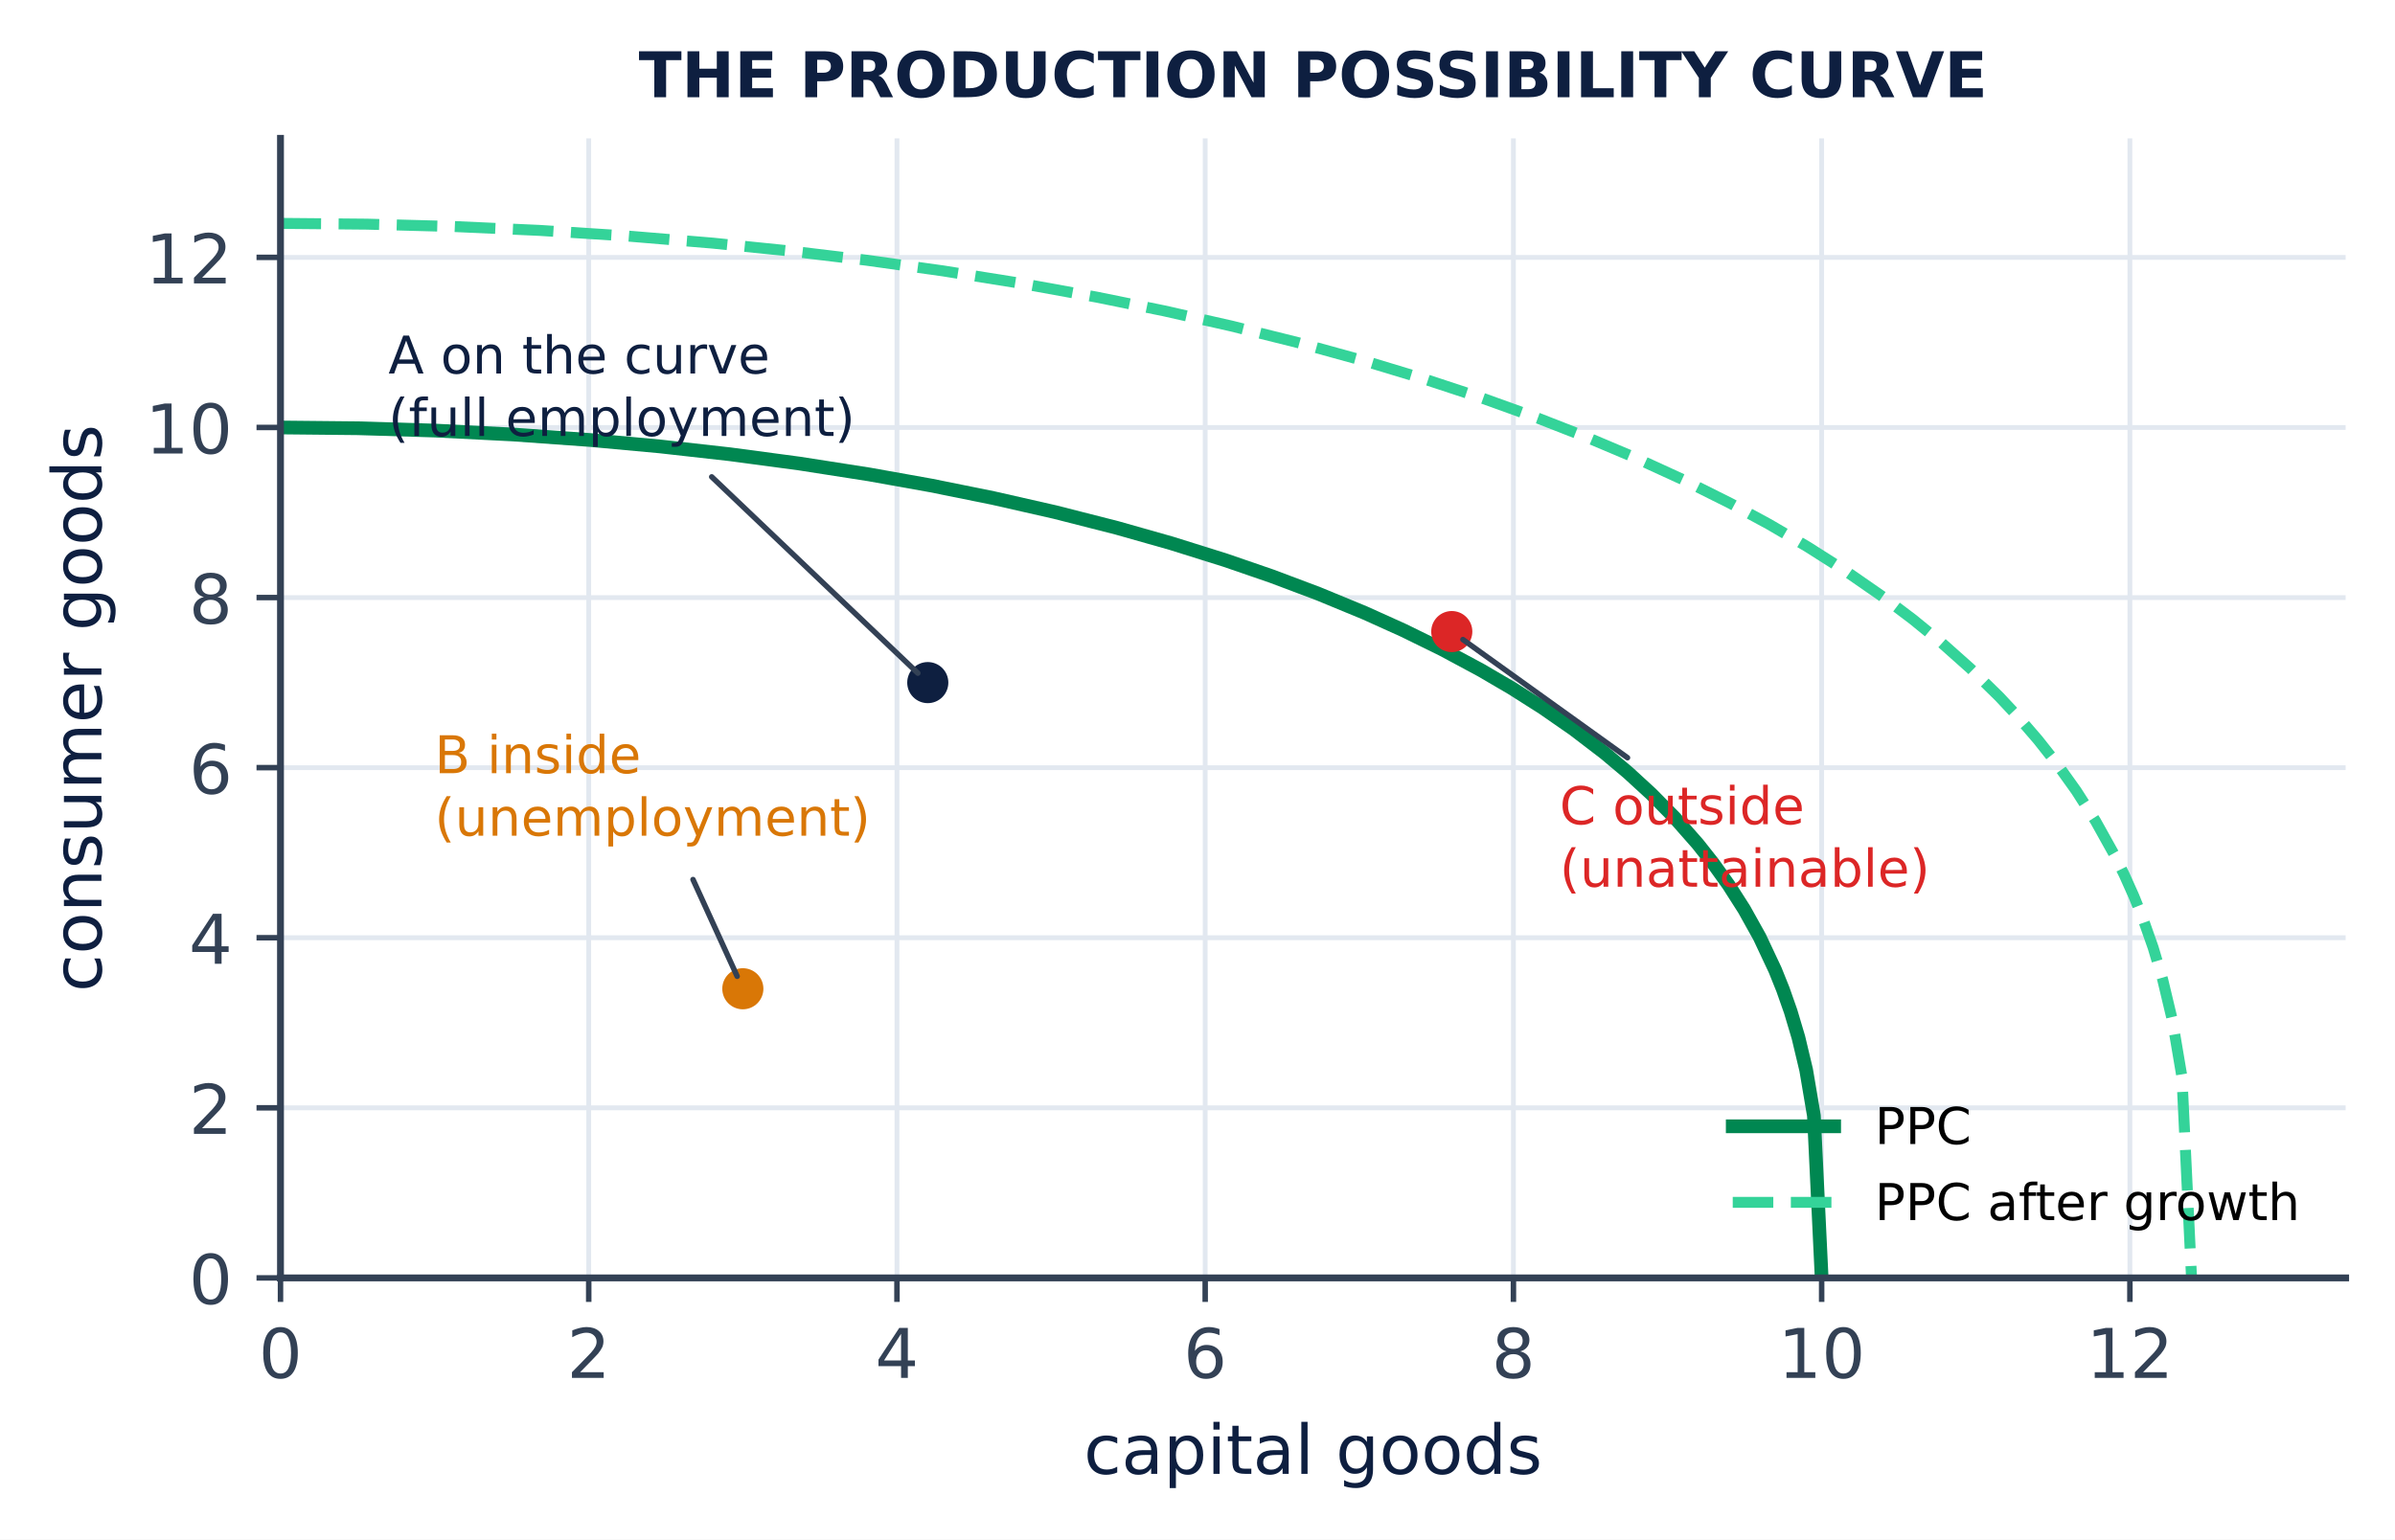
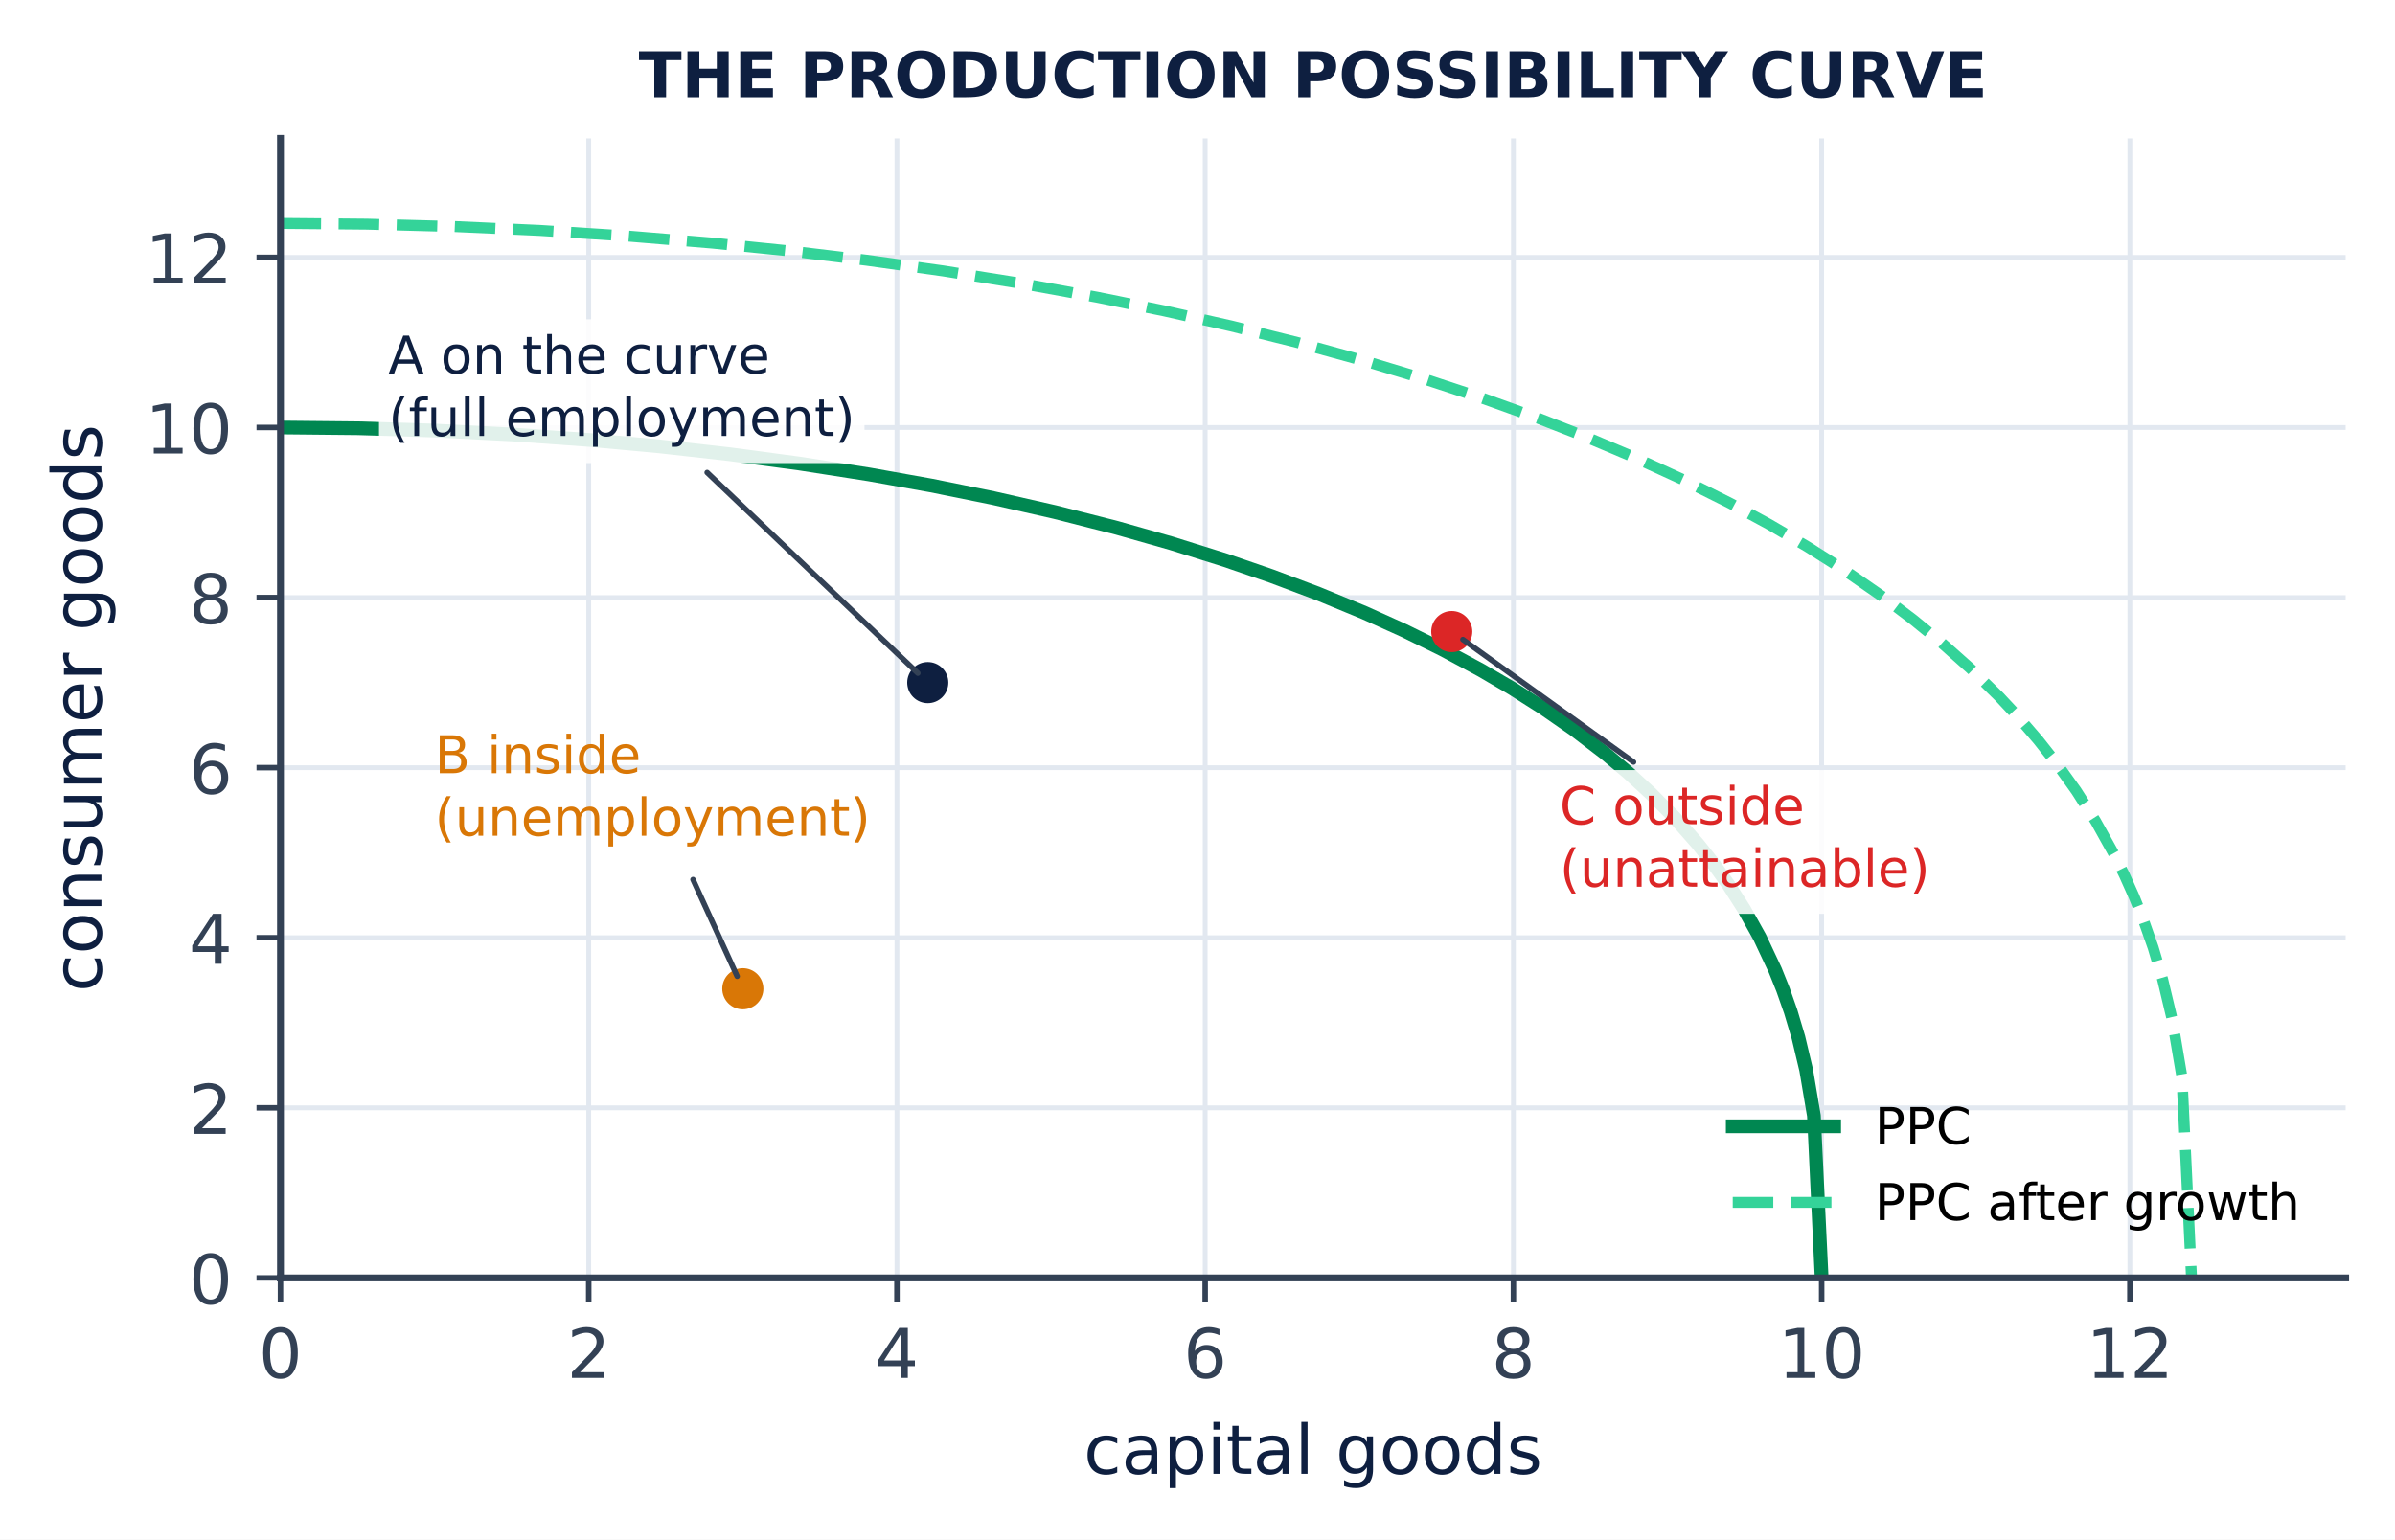
<svg xmlns="http://www.w3.org/2000/svg" xmlns:xlink="http://www.w3.org/1999/xlink" width="349.446pt" height="224.711pt" viewBox="0 0 349.446 224.711" version="1.1">
  <defs>
    <style type="text/css">*{stroke-linejoin: round; stroke-linecap: butt}</style>
  </defs>
  <g id="figure_1">
    <g id="patch_1">
      <path d="M 0 224.711  L 349.446 224.711  L 349.446 -0  L 0 -0  z " style="fill: #ffffff" />
    </g>
    <g id="axes_1">
      <g id="patch_2">
        <path d="M 40.926 186.51  L 342.246 186.51  L 342.246 20.19  L 40.926 20.19  z " style="fill: #ffffff" />
      </g>
      <g id="matplotlib.axis_1">
        <g id="xtick_1">
          <g id="line2d_1">
            <path d="M 40.926 186.51  L 40.926 20.19  " clip-path="url(#p39db1db062)" style="fill: none; stroke: #e2e8f0; stroke-width: 0.7; stroke-linecap: square" />
          </g>
          <g id="line2d_2">
            <defs>
              <path id="m8ef72950b3" d="M 0 0  L 0 3.5  " style="stroke: #334155; stroke-width: 0.8" />
            </defs>
            <g>
              <use xlink:href="#m8ef72950b3" x="40.926" y="186.51" style="fill: #334155; stroke: #334155; stroke-width: 0.8" />
            </g>
          </g>
          <g id="text_1">
            <text style="font-size: 10px; font-family: 'DejaVu Sans'; text-anchor: middle; fill: #334155" x="40.926" y="201.107" transform="rotate(-0 40.92578 201.1075)">0</text>
          </g>
        </g>
        <g id="xtick_2">
          <g id="line2d_3">
            <path d="M 85.899 186.51  L 85.899 20.19  " clip-path="url(#p39db1db062)" style="fill: none; stroke: #e2e8f0; stroke-width: 0.7; stroke-linecap: square" />
          </g>
          <g id="line2d_4">
            <g>
              <use xlink:href="#m8ef72950b3" x="85.899" y="186.51" style="fill: #334155; stroke: #334155; stroke-width: 0.8" />
            </g>
          </g>
          <g id="text_2">
            <text style="font-size: 10px; font-family: 'DejaVu Sans'; text-anchor: middle; fill: #334155" x="85.899" y="201.107" transform="rotate(-0 85.89892 201.1075)">2</text>
          </g>
        </g>
        <g id="xtick_3">
          <g id="line2d_5">
            <path d="M 130.872 186.51  L 130.872 20.19  " clip-path="url(#p39db1db062)" style="fill: none; stroke: #e2e8f0; stroke-width: 0.7; stroke-linecap: square" />
          </g>
          <g id="line2d_6">
            <g>
              <use xlink:href="#m8ef72950b3" x="130.872" y="186.51" style="fill: #334155; stroke: #334155; stroke-width: 0.8" />
            </g>
          </g>
          <g id="text_3">
            <text style="font-size: 10px; font-family: 'DejaVu Sans'; text-anchor: middle; fill: #334155" x="130.872" y="201.107" transform="rotate(-0 130.8721 201.1075)">4</text>
          </g>
        </g>
        <g id="xtick_4">
          <g id="line2d_7">
            <path d="M 175.845 186.51  L 175.845 20.19  " clip-path="url(#p39db1db062)" style="fill: none; stroke: #e2e8f0; stroke-width: 0.7; stroke-linecap: square" />
          </g>
          <g id="line2d_8">
            <g>
              <use xlink:href="#m8ef72950b3" x="175.845" y="186.51" style="fill: #334155; stroke: #334155; stroke-width: 0.8" />
            </g>
          </g>
          <g id="text_4">
            <text style="font-size: 10px; font-family: 'DejaVu Sans'; text-anchor: middle; fill: #334155" x="175.845" y="201.107" transform="rotate(-0 175.8452 201.1075)">6</text>
          </g>
        </g>
        <g id="xtick_5">
          <g id="line2d_9">
            <path d="M 220.818 186.51  L 220.818 20.19  " clip-path="url(#p39db1db062)" style="fill: none; stroke: #e2e8f0; stroke-width: 0.7; stroke-linecap: square" />
          </g>
          <g id="line2d_10">
            <g>
              <use xlink:href="#m8ef72950b3" x="220.818" y="186.51" style="fill: #334155; stroke: #334155; stroke-width: 0.8" />
            </g>
          </g>
          <g id="text_5">
            <text style="font-size: 10px; font-family: 'DejaVu Sans'; text-anchor: middle; fill: #334155" x="220.818" y="201.107" transform="rotate(-0 220.8183 201.1075)">8</text>
          </g>
        </g>
        <g id="xtick_6">
          <g id="line2d_11">
            <path d="M 265.791 186.51  L 265.791 20.19  " clip-path="url(#p39db1db062)" style="fill: none; stroke: #e2e8f0; stroke-width: 0.7; stroke-linecap: square" />
          </g>
          <g id="line2d_12">
            <g>
              <use xlink:href="#m8ef72950b3" x="265.791" y="186.51" style="fill: #334155; stroke: #334155; stroke-width: 0.8" />
            </g>
          </g>
          <g id="text_6">
            <text style="font-size: 10px; font-family: 'DejaVu Sans'; text-anchor: middle; fill: #334155" x="265.791" y="201.107" transform="rotate(-0 265.7915 201.1075)">10</text>
          </g>
        </g>
        <g id="xtick_7">
          <g id="line2d_13">
            <path d="M 310.765 186.51  L 310.765 20.19  " clip-path="url(#p39db1db062)" style="fill: none; stroke: #e2e8f0; stroke-width: 0.7; stroke-linecap: square" />
          </g>
          <g id="line2d_14">
            <g>
              <use xlink:href="#m8ef72950b3" x="310.765" y="186.51" style="fill: #334155; stroke: #334155; stroke-width: 0.8" />
            </g>
          </g>
          <g id="text_7">
            <text style="font-size: 10px; font-family: 'DejaVu Sans'; text-anchor: middle; fill: #334155" x="310.765" y="201.107" transform="rotate(-0 310.7646 201.1075)">12</text>
          </g>
        </g>
        <g id="text_8">
          <text style="font-size: 10px; font-family: 'DejaVu Sans'; text-anchor: middle; fill: #0e1f40" x="191.586" y="215.108" transform="rotate(-0 191.5858 215.1083)">capital goods</text>
        </g>
      </g>
      <g id="matplotlib.axis_2">
        <g id="ytick_1">
          <g id="line2d_15">
            <path d="M 40.926 186.51  L 342.246 186.51  " clip-path="url(#p39db1db062)" style="fill: none; stroke: #e2e8f0; stroke-width: 0.7; stroke-linecap: square" />
          </g>
          <g id="line2d_16">
            <defs>
              <path id="ma2e27340b0" d="M 0 0  L -3.5 0  " style="stroke: #334155; stroke-width: 0.8" />
            </defs>
            <g>
              <use xlink:href="#ma2e27340b0" x="40.926" y="186.51" style="fill: #334155; stroke: #334155; stroke-width: 0.8" />
            </g>
          </g>
          <g id="text_9">
            <text style="font-size: 10px; font-family: 'DejaVu Sans'; text-anchor: end; fill: #334155" x="33.926" y="190.309" transform="rotate(-0 33.92578 190.3087)">0</text>
          </g>
        </g>
        <g id="ytick_2">
          <g id="line2d_17">
            <path d="M 40.926 161.686  L 342.246 161.686  " clip-path="url(#p39db1db062)" style="fill: none; stroke: #e2e8f0; stroke-width: 0.7; stroke-linecap: square" />
          </g>
          <g id="line2d_18">
            <g>
              <use xlink:href="#ma2e27340b0" x="40.926" y="161.686" style="fill: #334155; stroke: #334155; stroke-width: 0.8" />
            </g>
          </g>
          <g id="text_10">
            <text style="font-size: 10px; font-family: 'DejaVu Sans'; text-anchor: end; fill: #334155" x="33.926" y="165.485" transform="rotate(-0 33.92578 165.4848)">2</text>
          </g>
        </g>
        <g id="ytick_3">
          <g id="line2d_19">
            <path d="M 40.926 136.862  L 342.246 136.862  " clip-path="url(#p39db1db062)" style="fill: none; stroke: #e2e8f0; stroke-width: 0.7; stroke-linecap: square" />
          </g>
          <g id="line2d_20">
            <g>
              <use xlink:href="#ma2e27340b0" x="40.926" y="136.862" style="fill: #334155; stroke: #334155; stroke-width: 0.8" />
            </g>
          </g>
          <g id="text_11">
            <text style="font-size: 10px; font-family: 'DejaVu Sans'; text-anchor: end; fill: #334155" x="33.926" y="140.661" transform="rotate(-0 33.92578 140.6609)">4</text>
          </g>
        </g>
        <g id="ytick_4">
          <g id="line2d_21">
            <path d="M 40.926 112.038  L 342.246 112.038  " clip-path="url(#p39db1db062)" style="fill: none; stroke: #e2e8f0; stroke-width: 0.7; stroke-linecap: square" />
          </g>
          <g id="line2d_22">
            <g>
              <use xlink:href="#ma2e27340b0" x="40.926" y="112.038" style="fill: #334155; stroke: #334155; stroke-width: 0.8" />
            </g>
          </g>
          <g id="text_12">
            <text style="font-size: 10px; font-family: 'DejaVu Sans'; text-anchor: end; fill: #334155" x="33.926" y="115.837" transform="rotate(-0 33.92578 115.837)">6</text>
          </g>
        </g>
        <g id="ytick_5">
          <g id="line2d_23">
            <path d="M 40.926 87.214  L 342.246 87.214  " clip-path="url(#p39db1db062)" style="fill: none; stroke: #e2e8f0; stroke-width: 0.7; stroke-linecap: square" />
          </g>
          <g id="line2d_24">
            <g>
              <use xlink:href="#ma2e27340b0" x="40.926" y="87.214" style="fill: #334155; stroke: #334155; stroke-width: 0.8" />
            </g>
          </g>
          <g id="text_13">
            <text style="font-size: 10px; font-family: 'DejaVu Sans'; text-anchor: end; fill: #334155" x="33.926" y="91.013" transform="rotate(-0 33.92578 91.01315)">8</text>
          </g>
        </g>
        <g id="ytick_6">
          <g id="line2d_25">
            <path d="M 40.926 62.39  L 342.246 62.39  " clip-path="url(#p39db1db062)" style="fill: none; stroke: #e2e8f0; stroke-width: 0.7; stroke-linecap: square" />
          </g>
          <g id="line2d_26">
            <g>
              <use xlink:href="#ma2e27340b0" x="40.926" y="62.39" style="fill: #334155; stroke: #334155; stroke-width: 0.8" />
            </g>
          </g>
          <g id="text_14">
            <text style="font-size: 10px; font-family: 'DejaVu Sans'; text-anchor: end; fill: #334155" x="33.926" y="66.189" transform="rotate(-0 33.92578 66.18927)">10</text>
          </g>
        </g>
        <g id="ytick_7">
          <g id="line2d_27">
            <path d="M 40.926 37.567  L 342.246 37.567  " clip-path="url(#p39db1db062)" style="fill: none; stroke: #e2e8f0; stroke-width: 0.7; stroke-linecap: square" />
          </g>
          <g id="line2d_28">
            <g>
              <use xlink:href="#ma2e27340b0" x="40.926" y="37.567" style="fill: #334155; stroke: #334155; stroke-width: 0.8" />
            </g>
          </g>
          <g id="text_15">
            <text style="font-size: 10px; font-family: 'DejaVu Sans'; text-anchor: end; fill: #334155" x="33.926" y="41.365" transform="rotate(-0 33.92578 41.36539)">12</text>
          </g>
        </g>
        <g id="text_16">
          <text style="font-size: 10px; font-family: 'DejaVu Sans'; text-anchor: middle; fill: #0e1f40" x="14.798" y="103.35" transform="rotate(-90 14.79844 103.3498)">consumer goods</text>
        </g>
      </g>
      <g id="line2d_29">
        <path d="M 40.926 62.39  L 52.226 62.503  L 63.525 62.843  L 74.825 63.413  L 86.125 64.22  L 96.295 65.154  L 106.465 66.294  L 116.634 67.652  L 126.804 69.239  L 135.844 70.856  L 144.884 72.683  L 153.924 74.737  L 162.963 77.041  L 170.873 79.284  L 178.783 81.762  L 185.563 84.097  L 192.343 86.649  L 199.123 89.449  L 204.773 91.998  L 210.423 94.771  L 216.072 97.805  L 220.592 100.449  L 225.112 103.32  L 229.632 106.458  L 234.152 109.916  L 237.542 112.764  L 240.932 115.877  L 244.322 119.316  L 247.712 123.168  L 249.972 126.027  L 252.232 129.185  L 254.492 132.727  L 256.752 136.786  L 259.012 141.596  L 260.142 144.41  L 261.272 147.625  L 262.402 151.418  L 263.531 156.157  L 264.661 162.838  L 265.791 186.51  L 265.791 186.51  " clip-path="url(#p39db1db062)" style="fill: none; stroke: #008751; stroke-width: 2; stroke-linecap: square" />
      </g>
      <g id="line2d_30">
        <path d="M 40.926 32.602  L 53.536 32.715  L 66.147 33.056  L 78.757 33.628  L 91.368 34.434  L 103.979 35.483  L 115.188 36.625  L 126.397 37.973  L 137.607 39.538  L 148.816 41.331  L 160.025 43.368  L 169.834 45.364  L 179.642 47.577  L 189.45 50.024  L 199.258 52.726  L 207.665 55.268  L 216.072 58.038  L 224.479 61.064  L 231.485 63.804  L 238.491 66.766  L 245.497 69.979  L 252.503 73.479  L 258.108 76.515  L 263.712 79.795  L 269.317 83.355  L 274.922 87.245  L 279.125 90.419  L 283.329 93.854  L 287.532 97.598  L 291.736 101.718  L 294.538 104.719  L 297.34 107.966  L 300.143 111.511  L 302.945 115.427  L 305.747 119.819  L 308.55 124.853  L 309.951 127.692  L 311.352 130.816  L 312.753 134.307  L 314.155 138.292  L 315.556 142.996  L 316.957 148.872  L 318.358 157.157  L 319.759 186.51  L 319.759 186.51  " clip-path="url(#p39db1db062)" style="fill: none; stroke-dasharray: 5.92,2.56; stroke-dashoffset: 0; stroke: #34d399; stroke-width: 1.6" />
      </g>
      <g id="line2d_31">
        <defs>
          <path id="m8e5738903c" d="M 0 2.5  C 0.663 2.5 1.299 2.237 1.768 1.768  C 2.237 1.299 2.5 0.663 2.5 0  C 2.5 -0.663 2.237 -1.299 1.768 -1.768  C 1.299 -2.237 0.663 -2.5 0 -2.5  C -0.663 -2.5 -1.299 -2.237 -1.768 -1.768  C -2.237 -1.299 -2.5 -0.663 -2.5 0  C -2.5 0.663 -2.237 1.299 -1.768 1.768  C -1.299 2.237 -0.663 2.5 0 2.5  z " style="stroke: #0e1f40" />
        </defs>
        <g clip-path="url(#p39db1db062)">
          <use xlink:href="#m8e5738903c" x="135.369" y="99.626" style="fill: #0e1f40; stroke: #0e1f40" />
        </g>
      </g>
      <g id="line2d_32">
        <defs>
          <path id="mca59963366" d="M 0 2.5  C 0.663 2.5 1.299 2.237 1.768 1.768  C 2.237 1.299 2.5 0.663 2.5 0  C 2.5 -0.663 2.237 -1.299 1.768 -1.768  C 1.299 -2.237 0.663 -2.5 0 -2.5  C -0.663 -2.5 -1.299 -2.237 -1.768 -1.768  C -2.237 -1.299 -2.5 -0.663 -2.5 0  C -2.5 0.663 -2.237 1.299 -1.768 1.768  C -1.299 2.237 -0.663 2.5 0 2.5  z " style="stroke: #d97706" />
        </defs>
        <g clip-path="url(#p39db1db062)">
          <use xlink:href="#mca59963366" x="108.385" y="144.309" style="fill: #d97706; stroke: #d97706" />
        </g>
      </g>
      <g id="line2d_33">
        <defs>
          <path id="md467e2d875" d="M 0 2.5  C 0.663 2.5 1.299 2.237 1.768 1.768  C 2.237 1.299 2.5 0.663 2.5 0  C 2.5 -0.663 2.237 -1.299 1.768 -1.768  C 1.299 -2.237 0.663 -2.5 0 -2.5  C -0.663 -2.5 -1.299 -2.237 -1.768 -1.768  C -2.237 -1.299 -2.5 -0.663 -2.5 0  C -2.5 0.663 -2.237 1.299 -1.768 1.768  C -1.299 2.237 -0.663 2.5 0 2.5  z " style="stroke: #dc2626" />
        </defs>
        <g clip-path="url(#p39db1db062)">
          <use xlink:href="#md467e2d875" x="211.824" y="92.179" style="fill: #dc2626; stroke: #dc2626" />
        </g>
      </g>
      <g id="patch_3">
        <path d="M 40.926 186.51  L 40.926 20.19  " style="fill: none; stroke: #334155; stroke-linejoin: miter; stroke-linecap: square" />
      </g>
      <g id="patch_4">
        <path d="M 40.926 186.51  L 342.246 186.51  " style="fill: none; stroke: #334155; stroke-linejoin: miter; stroke-linecap: square" />
      </g>
      <g id="patch_5">
-         <path d="M 103.842 69.598  Q 118.881 83.922 133.92 98.246  " style="fill: none; stroke: #334155; stroke-width: 0.8; stroke-linecap: round" />
+         <path d="M 103.177 68.965  Q 118.549 83.606 133.921 98.247  " style="fill: none; stroke: #334155; stroke-width: 0.8; stroke-linecap: round" />
      </g>
      <g id="text_17">
+         <g id="patch_6">
+           <path d="M 55.298 67.586  L 126.134 67.586  L 126.134 46.606  L 55.298 46.606  z " style="fill: #ffffff; opacity: 0.88" />
+         </g>
        <text style="font-size: 7.6px; font-family: 'DejaVu Sans'; fill: #0e1f40" transform="translate(56.66638 54.50956)">A  on the curve</text>
        <text style="font-size: 7.6px; font-family: 'DejaVu Sans'; fill: #0e1f40" transform="translate(56.66638 63.63164)">(full employment)</text>
      </g>
-       <g id="patch_6">
+       <g id="patch_7">
        <path d="M 101.115 128.37  Q 104.336 135.431 107.557 142.492  " style="fill: none; stroke: #334155; stroke-width: 0.8; stroke-linecap: round" />
      </g>
      <g id="text_18">
        <text style="font-size: 7.6px; font-family: 'DejaVu Sans'; fill: #d97706" transform="translate(63.41235 112.8457)">B  inside</text>
        <text style="font-size: 7.6px; font-family: 'DejaVu Sans'; fill: #d97706" transform="translate(63.41235 121.9678)">(unemployment)</text>
      </g>
-       <g id="patch_7">
-         <path d="M 237.465 110.59  Q 225.457 101.968 213.448 93.345  " style="fill: none; stroke: #334155; stroke-width: 0.8; stroke-linecap: round" />
+       <g id="patch_8">
+         <path d="M 238.345 111.221  Q 225.895 102.282 213.446 93.344  " style="fill: none; stroke: #334155; stroke-width: 0.8; stroke-linecap: round" />
      </g>
      <g id="text_19">
+         <g id="patch_9">
+           <path d="M 226.196 133.369  L 282.967 133.369  L 282.967 112.389  L 226.196 112.389  z " style="fill: #ffffff; opacity: 0.88" />
+         </g>
        <text style="font-size: 7.6px; font-family: 'DejaVu Sans'; fill: #dc2626" transform="translate(227.5643 120.2928)">C  outside</text>
        <text style="font-size: 7.6px; font-family: 'DejaVu Sans'; fill: #dc2626" transform="translate(227.5643 129.4149)">(unattainable)</text>
      </g>
      <g id="text_20">
        <text style="font-weight: 700; font-size: 9.2px; font-family: 'DejaVu Sans'; text-anchor: middle; fill: #0e1f40" x="191.586" y="14.19" transform="rotate(-0 191.5858 14.18984)">THE PRODUCTION POSSIBILITY CURVE</text>
      </g>
      <g id="legend_1">
        <g id="line2d_34">
          <path d="M 252.817 164.382  L 260.217 164.382  L 267.617 164.382  " style="fill: none; stroke: #008751; stroke-width: 2; stroke-linecap: square" />
        </g>
        <g id="text_21">
          <text style="font-size: 7.4px; font-family: 'DejaVu Sans'; text-anchor: start" x="273.537" y="166.972" transform="rotate(-0 273.5368 166.9715)">PPC</text>
        </g>
        <g id="line2d_35">
          <path d="M 252.817 175.482  L 260.217 175.482  L 267.617 175.482  " style="fill: none; stroke-dasharray: 5.92,2.56; stroke-dashoffset: 0; stroke: #34d399; stroke-width: 1.6" />
        </g>
        <g id="text_22">
          <text style="font-size: 7.4px; font-family: 'DejaVu Sans'; text-anchor: start" x="273.537" y="178.072" transform="rotate(-0 273.5368 178.0721)">PPC after growth</text>
        </g>
      </g>
    </g>
  </g>
  <defs>
    <clipPath id="p39db1db062">
      <rect x="40.926" y="20.19" width="301.32" height="166.32" />
    </clipPath>
  </defs>
</svg>
